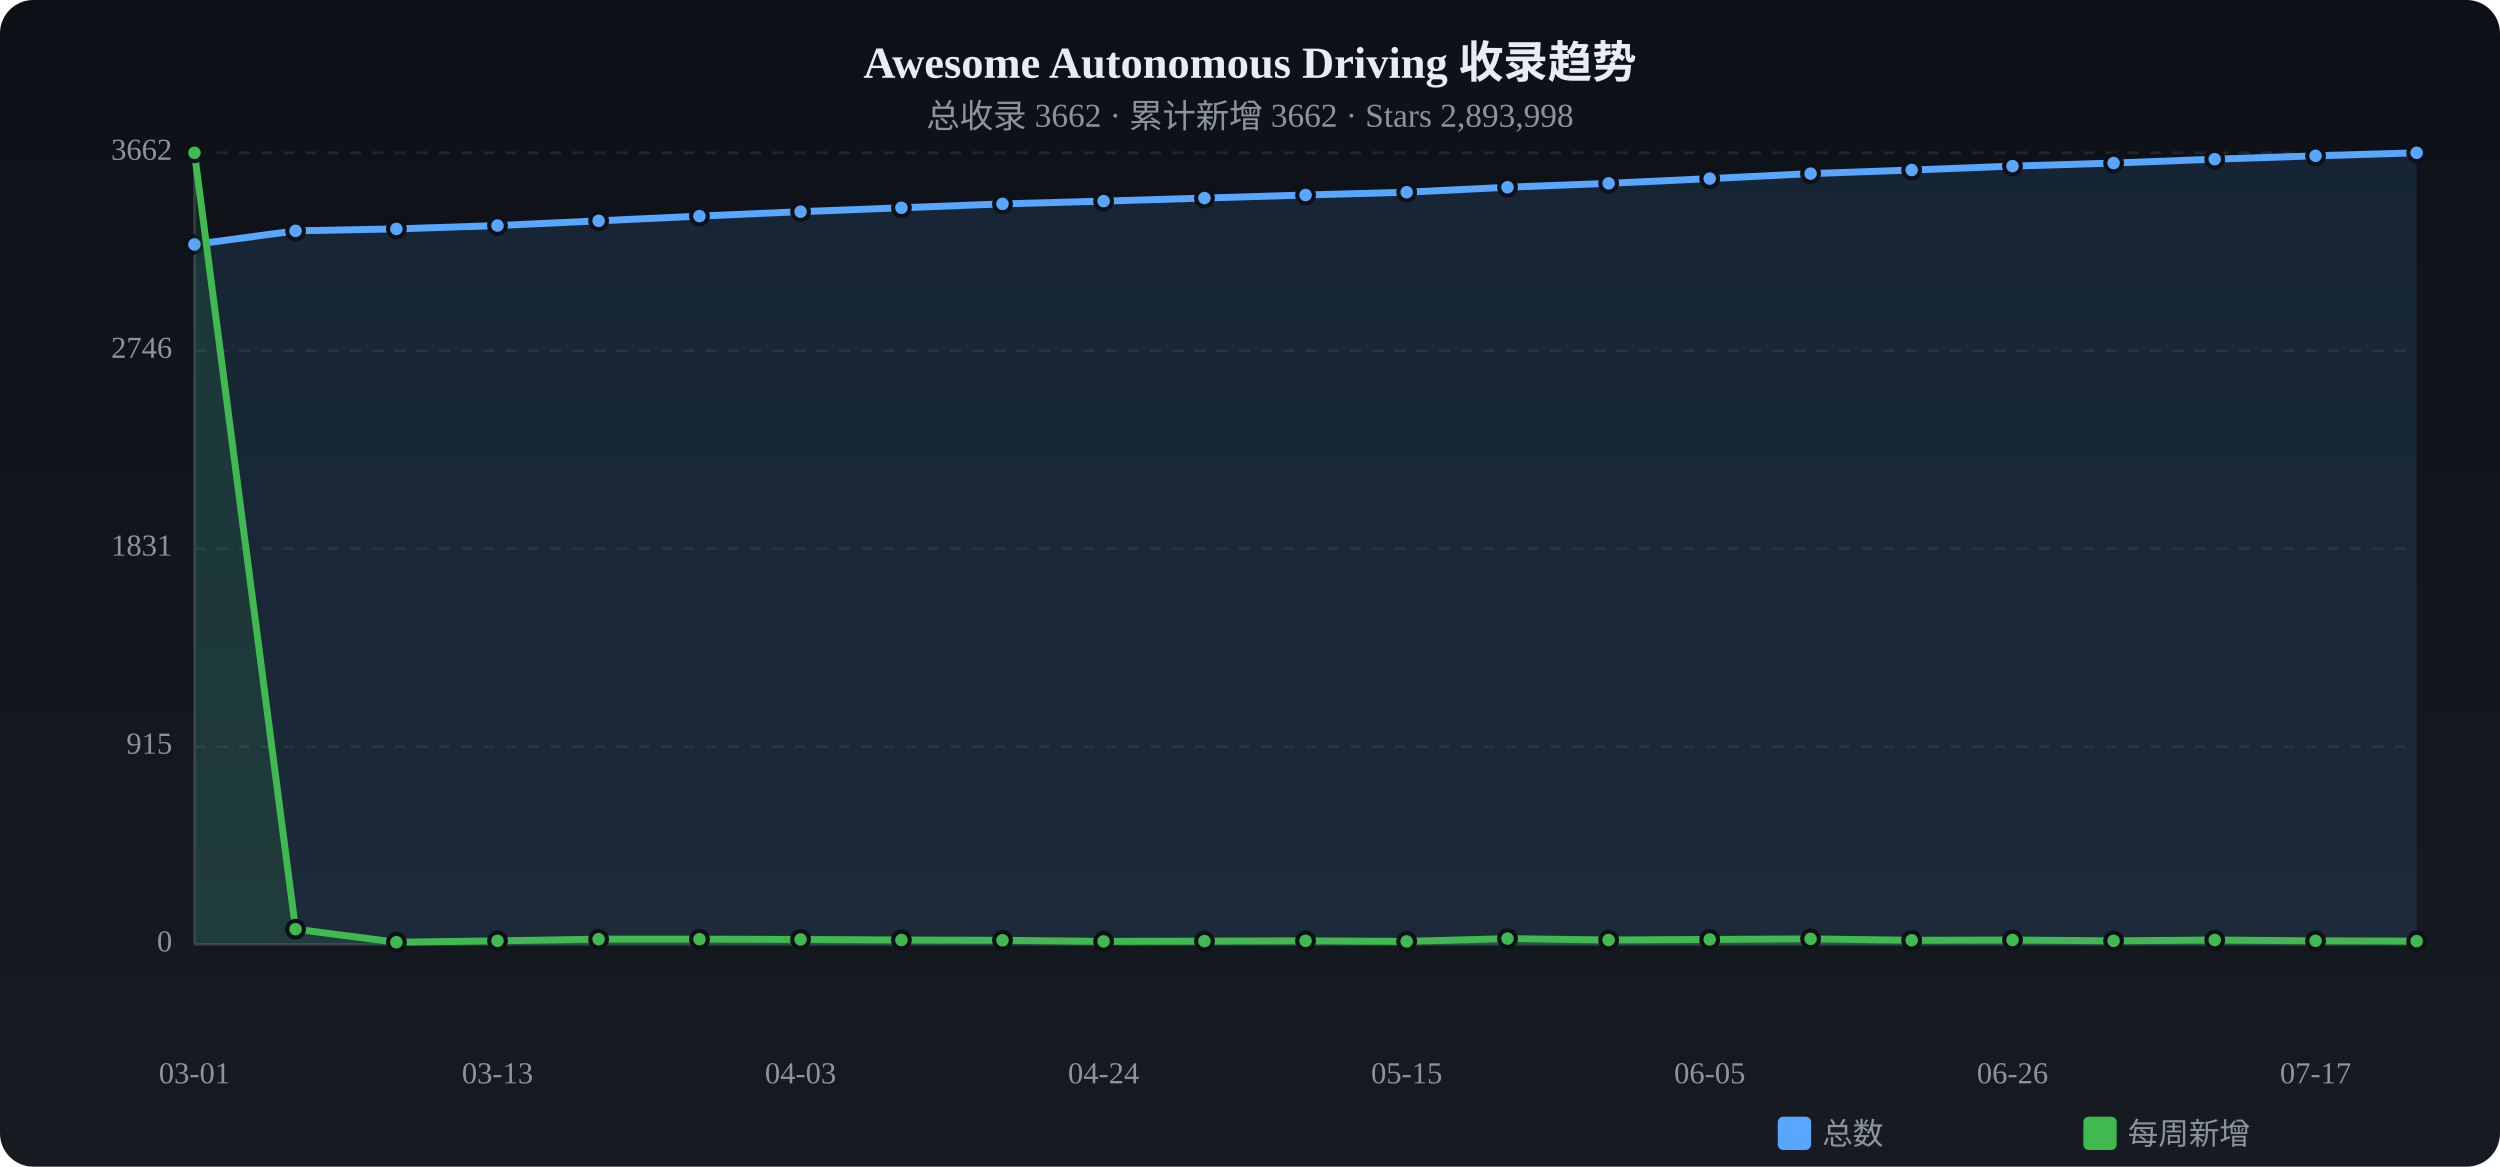
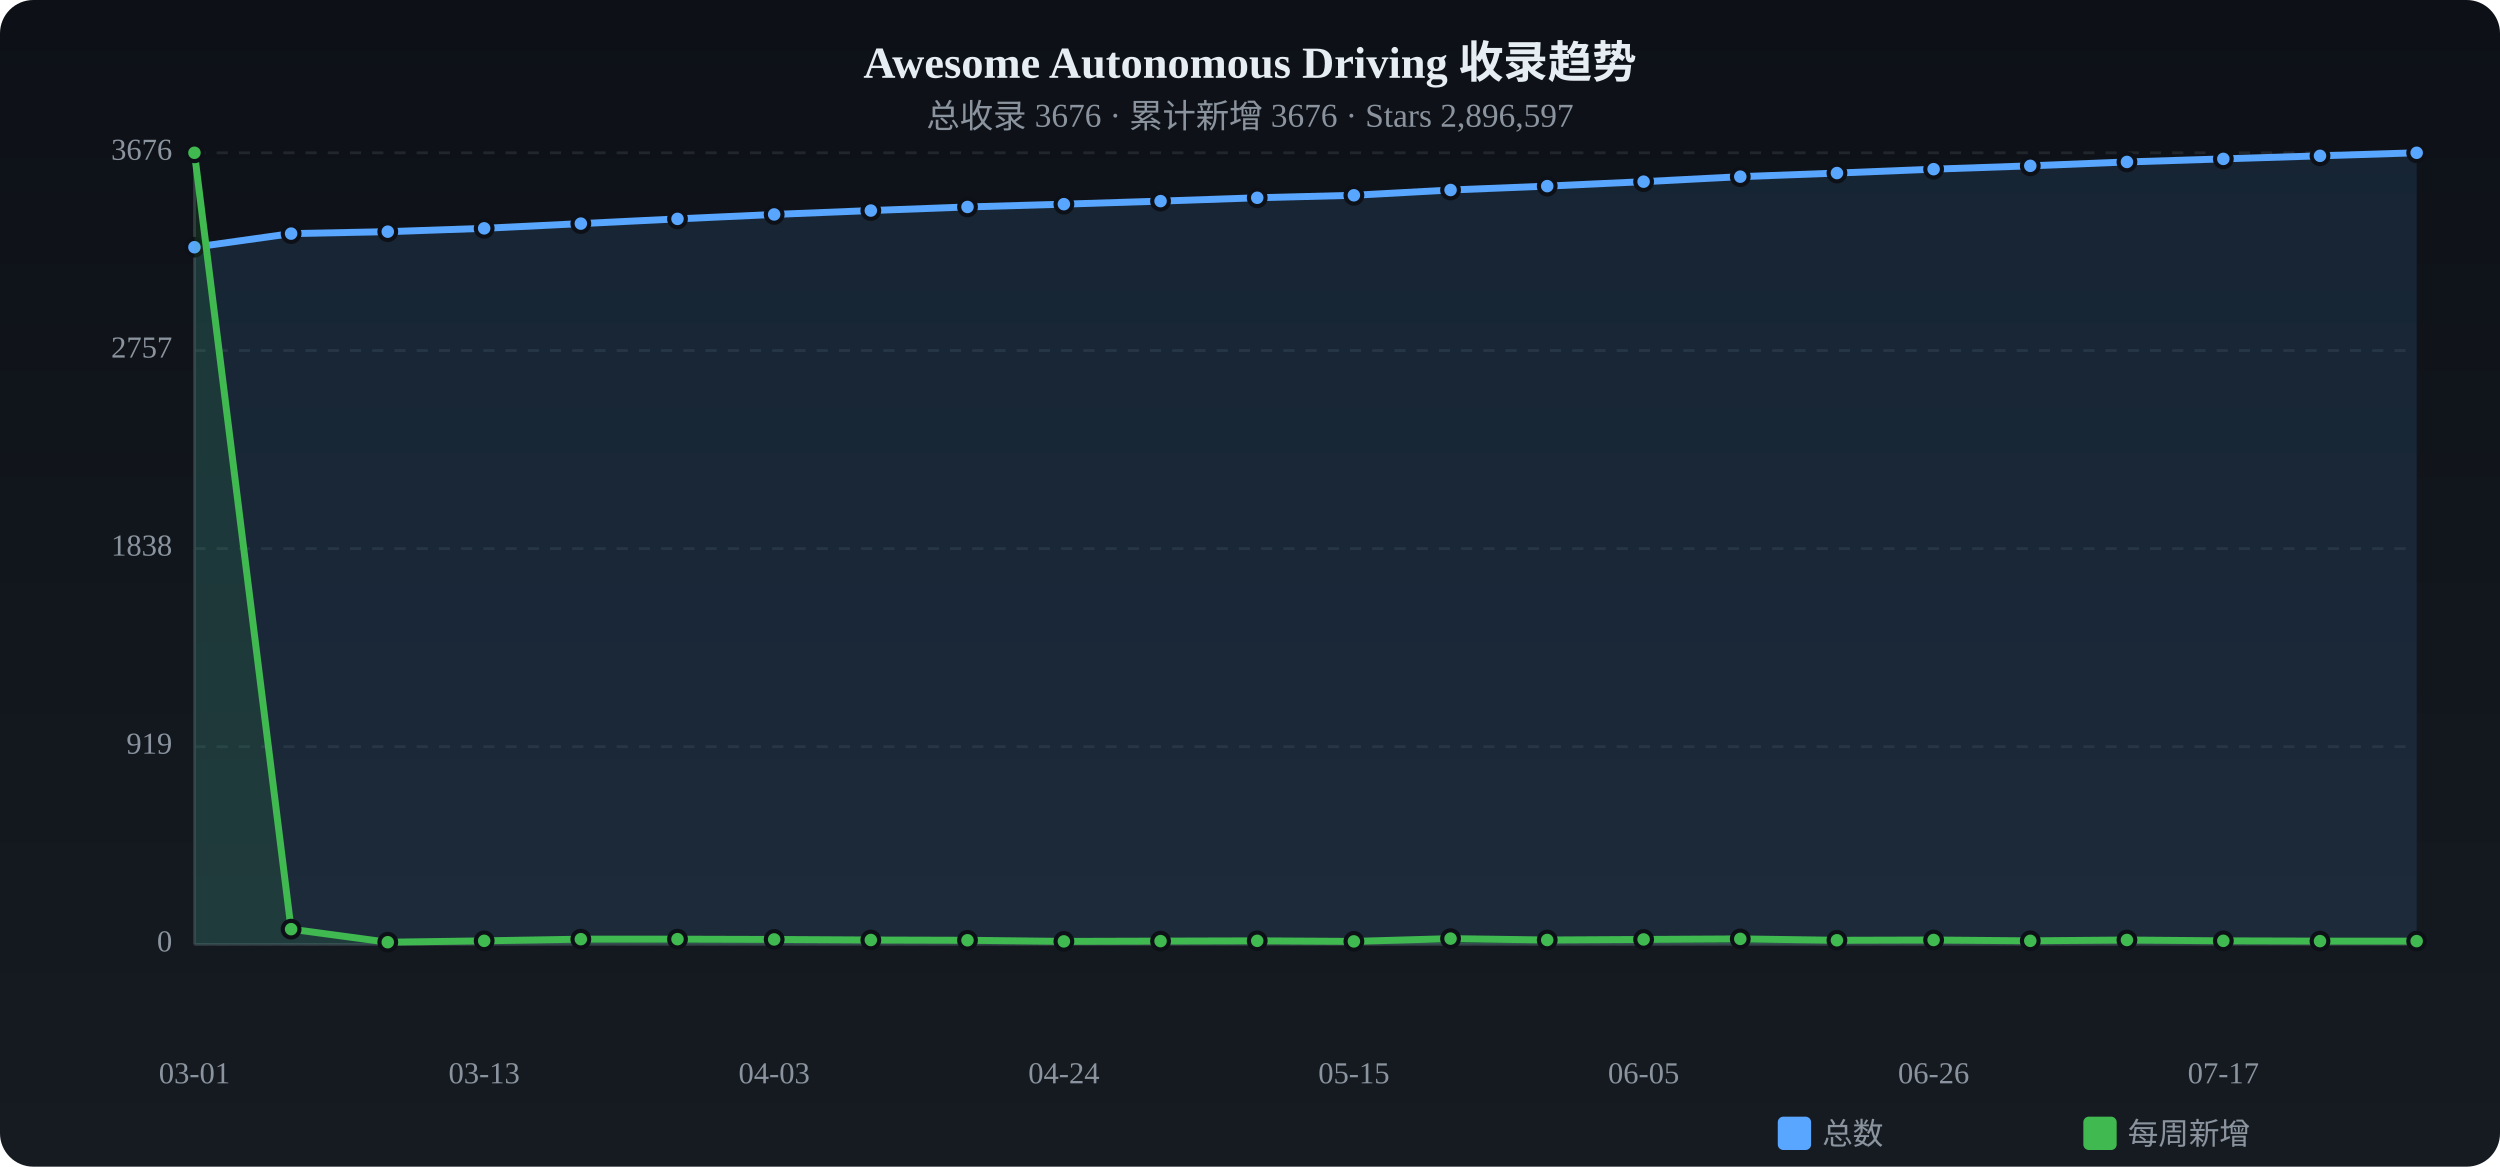
<svg xmlns="http://www.w3.org/2000/svg" viewBox="0 0 900 420" width="900" height="420">
  <defs>
    <linearGradient id="tbg" x1="0%" y1="0%" x2="0%" y2="100%">
      <stop offset="0%" stop-color="#0d1117" />
      <stop offset="100%" stop-color="#161b22" />
    </linearGradient>
  </defs>
  <rect width="900" height="420" rx="12" fill="url(#tbg)" />
  <text x="450.0" y="28" text-anchor="middle" fill="#e6edf3" font-size="16" font-weight="bold">Awesome Autonomous Driving 收录趋势</text>
-   <text x="450.0" y="46" text-anchor="middle" fill="#8b949e" font-size="12">总收录 3662 · 累计新增 3662 · Stars 2,893,998</text>
+   <text x="450.0" y="46" text-anchor="middle" fill="#8b949e" font-size="12">总收录 3676 · 累计新增 3676 · Stars 2,896,597</text>
  <text x="62" y="340.0" text-anchor="end" fill="#8b949e" font-size="11" dominant-baseline="middle">0</text>
  <line x1="70" y1="340.0" x2="870" y2="340.0" stroke="#21262d" stroke-dasharray="4 4" />
-   <text x="62" y="268.8" text-anchor="end" fill="#8b949e" font-size="11" dominant-baseline="middle">915</text>
+   <text x="62" y="268.8" text-anchor="end" fill="#8b949e" font-size="11" dominant-baseline="middle">919</text>
  <line x1="70" y1="268.8" x2="870" y2="268.8" stroke="#21262d" stroke-dasharray="4 4" />
-   <text x="62" y="197.5" text-anchor="end" fill="#8b949e" font-size="11" dominant-baseline="middle">1831</text>
+   <text x="62" y="197.5" text-anchor="end" fill="#8b949e" font-size="11" dominant-baseline="middle">1838</text>
  <line x1="70" y1="197.5" x2="870" y2="197.5" stroke="#21262d" stroke-dasharray="4 4" />
-   <text x="62" y="126.3" text-anchor="end" fill="#8b949e" font-size="11" dominant-baseline="middle">2746</text>
-   <line x1="70" y1="126.3" x2="870" y2="126.3" stroke="#21262d" stroke-dasharray="4 4" />
-   <text x="62" y="55.0" text-anchor="end" fill="#8b949e" font-size="11" dominant-baseline="middle">3662</text>
+   <text x="62" y="126.2" text-anchor="end" fill="#8b949e" font-size="11" dominant-baseline="middle">2757</text>
+   <line x1="70" y1="126.2" x2="870" y2="126.2" stroke="#21262d" stroke-dasharray="4 4" />
+   <text x="62" y="55.0" text-anchor="end" fill="#8b949e" font-size="11" dominant-baseline="middle">3676</text>
  <line x1="70" y1="55.0" x2="870" y2="55.0" stroke="#21262d" stroke-dasharray="4 4" />
  <line x1="70" y1="55" x2="70" y2="340" stroke="#30363d" />
  <line x1="70" y1="340" x2="870" y2="340" stroke="#30363d" />
-   <path d="M70.0,88.0 L106.4,83.1 L142.7,82.4 L179.1,81.2 L215.5,79.5 L251.8,77.8 L288.2,76.2 L324.5,74.8 L360.9,73.4 L397.3,72.4 L433.6,71.3 L470.0,70.2 L506.4,69.2 L542.7,67.4 L579.1,66.0 L615.5,64.3 L651.8,62.5 L688.2,61.2 L724.5,59.8 L760.9,58.7 L797.3,57.3 L833.6,56.1 L870.0,55.0 L870.0,340 L70.0,340 Z" fill="#58a6ff" opacity="0.12" />
-   <polyline points="70.0,88.0 106.4,83.1 142.7,82.4 179.1,81.2 215.5,79.5 251.8,77.8 288.2,76.2 324.5,74.8 360.9,73.4 397.3,72.4 433.6,71.3 470.0,70.2 506.4,69.2 542.7,67.4 579.1,66.0 615.5,64.3 651.8,62.5 688.2,61.2 724.5,59.8 760.9,58.7 797.3,57.3 833.6,56.1 870.0,55.0" fill="none" stroke="#58a6ff" stroke-width="2.5" stroke-linecap="round" stroke-linejoin="round" />
-   <circle cx="70.0" cy="88.0" r="3" fill="#58a6ff" stroke="#0d1117" stroke-width="1.5" />
-   <circle cx="106.4" cy="83.1" r="3" fill="#58a6ff" stroke="#0d1117" stroke-width="1.5" />
-   <circle cx="142.7" cy="82.4" r="3" fill="#58a6ff" stroke="#0d1117" stroke-width="1.5" />
-   <circle cx="179.1" cy="81.2" r="3" fill="#58a6ff" stroke="#0d1117" stroke-width="1.5" />
-   <circle cx="215.5" cy="79.5" r="3" fill="#58a6ff" stroke="#0d1117" stroke-width="1.5" />
-   <circle cx="251.8" cy="77.8" r="3" fill="#58a6ff" stroke="#0d1117" stroke-width="1.5" />
-   <circle cx="288.2" cy="76.2" r="3" fill="#58a6ff" stroke="#0d1117" stroke-width="1.5" />
-   <circle cx="324.5" cy="74.8" r="3" fill="#58a6ff" stroke="#0d1117" stroke-width="1.5" />
-   <circle cx="360.9" cy="73.4" r="3" fill="#58a6ff" stroke="#0d1117" stroke-width="1.5" />
-   <circle cx="397.3" cy="72.4" r="3" fill="#58a6ff" stroke="#0d1117" stroke-width="1.5" />
-   <circle cx="433.6" cy="71.3" r="3" fill="#58a6ff" stroke="#0d1117" stroke-width="1.5" />
-   <circle cx="470.0" cy="70.2" r="3" fill="#58a6ff" stroke="#0d1117" stroke-width="1.5" />
-   <circle cx="506.4" cy="69.2" r="3" fill="#58a6ff" stroke="#0d1117" stroke-width="1.5" />
-   <circle cx="542.7" cy="67.4" r="3" fill="#58a6ff" stroke="#0d1117" stroke-width="1.5" />
-   <circle cx="579.1" cy="66.0" r="3" fill="#58a6ff" stroke="#0d1117" stroke-width="1.5" />
-   <circle cx="615.5" cy="64.3" r="3" fill="#58a6ff" stroke="#0d1117" stroke-width="1.5" />
-   <circle cx="651.8" cy="62.5" r="3" fill="#58a6ff" stroke="#0d1117" stroke-width="1.5" />
-   <circle cx="688.2" cy="61.2" r="3" fill="#58a6ff" stroke="#0d1117" stroke-width="1.5" />
-   <circle cx="724.5" cy="59.8" r="3" fill="#58a6ff" stroke="#0d1117" stroke-width="1.5" />
-   <circle cx="760.9" cy="58.7" r="3" fill="#58a6ff" stroke="#0d1117" stroke-width="1.5" />
-   <circle cx="797.3" cy="57.3" r="3" fill="#58a6ff" stroke="#0d1117" stroke-width="1.5" />
-   <circle cx="833.6" cy="56.1" r="3" fill="#58a6ff" stroke="#0d1117" stroke-width="1.5" />
+   <path d="M70.0,89.0 L104.8,84.1 L139.6,83.4 L174.3,82.2 L209.1,80.5 L243.9,78.8 L278.7,77.2 L313.5,75.8 L348.3,74.5 L383.0,73.5 L417.8,72.4 L452.6,71.2 L487.4,70.3 L522.2,68.4 L557.0,67.0 L591.7,65.4 L626.5,63.6 L661.3,62.3 L696.1,60.9 L730.9,59.7 L765.7,58.3 L800.4,57.2 L835.2,56.1 L870.0,55.0 L870.0,340 L70.0,340 Z" fill="#58a6ff" opacity="0.12" />
+   <polyline points="70.0,89.0 104.8,84.1 139.6,83.4 174.3,82.2 209.1,80.5 243.9,78.8 278.7,77.2 313.5,75.8 348.3,74.5 383.0,73.5 417.8,72.4 452.6,71.2 487.4,70.3 522.2,68.4 557.0,67.0 591.7,65.4 626.5,63.6 661.3,62.3 696.1,60.9 730.9,59.7 765.7,58.3 800.4,57.2 835.2,56.1 870.0,55.0" fill="none" stroke="#58a6ff" stroke-width="2.5" stroke-linecap="round" stroke-linejoin="round" />
+   <circle cx="70.0" cy="89.0" r="3" fill="#58a6ff" stroke="#0d1117" stroke-width="1.5" />
+   <circle cx="104.8" cy="84.1" r="3" fill="#58a6ff" stroke="#0d1117" stroke-width="1.5" />
+   <circle cx="139.6" cy="83.4" r="3" fill="#58a6ff" stroke="#0d1117" stroke-width="1.5" />
+   <circle cx="174.3" cy="82.2" r="3" fill="#58a6ff" stroke="#0d1117" stroke-width="1.5" />
+   <circle cx="209.1" cy="80.5" r="3" fill="#58a6ff" stroke="#0d1117" stroke-width="1.5" />
+   <circle cx="243.9" cy="78.8" r="3" fill="#58a6ff" stroke="#0d1117" stroke-width="1.5" />
+   <circle cx="278.7" cy="77.2" r="3" fill="#58a6ff" stroke="#0d1117" stroke-width="1.5" />
+   <circle cx="313.5" cy="75.8" r="3" fill="#58a6ff" stroke="#0d1117" stroke-width="1.5" />
+   <circle cx="348.3" cy="74.5" r="3" fill="#58a6ff" stroke="#0d1117" stroke-width="1.5" />
+   <circle cx="383.0" cy="73.5" r="3" fill="#58a6ff" stroke="#0d1117" stroke-width="1.5" />
+   <circle cx="417.8" cy="72.4" r="3" fill="#58a6ff" stroke="#0d1117" stroke-width="1.5" />
+   <circle cx="452.6" cy="71.2" r="3" fill="#58a6ff" stroke="#0d1117" stroke-width="1.5" />
+   <circle cx="487.4" cy="70.3" r="3" fill="#58a6ff" stroke="#0d1117" stroke-width="1.5" />
+   <circle cx="522.2" cy="68.4" r="3" fill="#58a6ff" stroke="#0d1117" stroke-width="1.5" />
+   <circle cx="557.0" cy="67.0" r="3" fill="#58a6ff" stroke="#0d1117" stroke-width="1.5" />
+   <circle cx="591.7" cy="65.4" r="3" fill="#58a6ff" stroke="#0d1117" stroke-width="1.5" />
+   <circle cx="626.5" cy="63.6" r="3" fill="#58a6ff" stroke="#0d1117" stroke-width="1.5" />
+   <circle cx="661.3" cy="62.3" r="3" fill="#58a6ff" stroke="#0d1117" stroke-width="1.5" />
+   <circle cx="696.1" cy="60.9" r="3" fill="#58a6ff" stroke="#0d1117" stroke-width="1.5" />
+   <circle cx="730.9" cy="59.7" r="3" fill="#58a6ff" stroke="#0d1117" stroke-width="1.5" />
+   <circle cx="765.7" cy="58.3" r="3" fill="#58a6ff" stroke="#0d1117" stroke-width="1.5" />
+   <circle cx="800.4" cy="57.2" r="3" fill="#58a6ff" stroke="#0d1117" stroke-width="1.5" />
+   <circle cx="835.2" cy="56.1" r="3" fill="#58a6ff" stroke="#0d1117" stroke-width="1.5" />
  <circle cx="870.0" cy="55.0" r="3" fill="#58a6ff" stroke="#0d1117" stroke-width="1.5" />
-   <path d="M70.0,55.0 L106.4,334.5 L142.7,339.2 L179.1,338.7 L215.5,338.1 L251.8,338.1 L288.2,338.2 L324.5,338.4 L360.9,338.5 L397.3,338.9 L433.6,338.8 L470.0,338.7 L506.4,338.9 L542.7,337.9 L579.1,338.4 L615.5,338.2 L651.8,338.0 L688.2,338.5 L724.5,338.4 L760.9,338.7 L797.3,338.4 L833.6,338.7 L870.0,338.8 L870.0,340 L70.0,340 Z" fill="#3fb950" opacity="0.12" />
-   <polyline points="70.0,55.0 106.4,334.5 142.7,339.2 179.1,338.7 215.5,338.1 251.8,338.1 288.2,338.2 324.5,338.4 360.9,338.5 397.3,338.9 433.6,338.8 470.0,338.7 506.4,338.9 542.7,337.9 579.1,338.4 615.5,338.2 651.8,338.0 688.2,338.5 724.5,338.4 760.9,338.7 797.3,338.4 833.6,338.7 870.0,338.8" fill="none" stroke="#3fb950" stroke-width="2.5" stroke-linecap="round" stroke-linejoin="round" />
+   <path d="M70.0,55.0 L104.8,334.5 L139.6,339.2 L174.3,338.7 L209.1,338.1 L243.9,338.1 L278.7,338.2 L313.5,338.4 L348.3,338.5 L383.0,338.9 L417.8,338.8 L452.6,338.7 L487.4,338.9 L522.2,337.9 L557.0,338.4 L591.7,338.2 L626.5,338.0 L661.3,338.5 L696.1,338.4 L730.9,338.7 L765.7,338.4 L800.4,338.7 L835.2,338.8 L870.0,338.8 L870.0,340 L70.0,340 Z" fill="#3fb950" opacity="0.12" />
+   <polyline points="70.0,55.0 104.8,334.5 139.6,339.2 174.3,338.7 209.1,338.1 243.9,338.1 278.7,338.2 313.5,338.4 348.3,338.5 383.0,338.9 417.8,338.8 452.6,338.7 487.4,338.9 522.2,337.9 557.0,338.4 591.7,338.2 626.5,338.0 661.3,338.5 696.1,338.4 730.9,338.7 765.7,338.4 800.4,338.7 835.2,338.8 870.0,338.8" fill="none" stroke="#3fb950" stroke-width="2.5" stroke-linecap="round" stroke-linejoin="round" />
  <circle cx="70.0" cy="55.0" r="3" fill="#3fb950" stroke="#0d1117" stroke-width="1.5" />
-   <circle cx="106.4" cy="334.5" r="3" fill="#3fb950" stroke="#0d1117" stroke-width="1.5" />
-   <circle cx="142.7" cy="339.2" r="3" fill="#3fb950" stroke="#0d1117" stroke-width="1.5" />
-   <circle cx="179.1" cy="338.7" r="3" fill="#3fb950" stroke="#0d1117" stroke-width="1.5" />
-   <circle cx="215.5" cy="338.1" r="3" fill="#3fb950" stroke="#0d1117" stroke-width="1.5" />
-   <circle cx="251.8" cy="338.1" r="3" fill="#3fb950" stroke="#0d1117" stroke-width="1.5" />
-   <circle cx="288.2" cy="338.2" r="3" fill="#3fb950" stroke="#0d1117" stroke-width="1.5" />
-   <circle cx="324.5" cy="338.4" r="3" fill="#3fb950" stroke="#0d1117" stroke-width="1.5" />
-   <circle cx="360.9" cy="338.5" r="3" fill="#3fb950" stroke="#0d1117" stroke-width="1.5" />
-   <circle cx="397.3" cy="338.9" r="3" fill="#3fb950" stroke="#0d1117" stroke-width="1.5" />
-   <circle cx="433.6" cy="338.8" r="3" fill="#3fb950" stroke="#0d1117" stroke-width="1.5" />
-   <circle cx="470.0" cy="338.7" r="3" fill="#3fb950" stroke="#0d1117" stroke-width="1.5" />
-   <circle cx="506.4" cy="338.9" r="3" fill="#3fb950" stroke="#0d1117" stroke-width="1.5" />
-   <circle cx="542.7" cy="337.9" r="3" fill="#3fb950" stroke="#0d1117" stroke-width="1.5" />
-   <circle cx="579.1" cy="338.4" r="3" fill="#3fb950" stroke="#0d1117" stroke-width="1.5" />
-   <circle cx="615.5" cy="338.2" r="3" fill="#3fb950" stroke="#0d1117" stroke-width="1.5" />
-   <circle cx="651.8" cy="338.0" r="3" fill="#3fb950" stroke="#0d1117" stroke-width="1.5" />
-   <circle cx="688.2" cy="338.5" r="3" fill="#3fb950" stroke="#0d1117" stroke-width="1.5" />
-   <circle cx="724.5" cy="338.4" r="3" fill="#3fb950" stroke="#0d1117" stroke-width="1.5" />
-   <circle cx="760.9" cy="338.7" r="3" fill="#3fb950" stroke="#0d1117" stroke-width="1.5" />
-   <circle cx="797.3" cy="338.4" r="3" fill="#3fb950" stroke="#0d1117" stroke-width="1.5" />
-   <circle cx="833.6" cy="338.7" r="3" fill="#3fb950" stroke="#0d1117" stroke-width="1.5" />
+   <circle cx="104.8" cy="334.5" r="3" fill="#3fb950" stroke="#0d1117" stroke-width="1.5" />
+   <circle cx="139.6" cy="339.2" r="3" fill="#3fb950" stroke="#0d1117" stroke-width="1.5" />
+   <circle cx="174.3" cy="338.7" r="3" fill="#3fb950" stroke="#0d1117" stroke-width="1.5" />
+   <circle cx="209.1" cy="338.1" r="3" fill="#3fb950" stroke="#0d1117" stroke-width="1.5" />
+   <circle cx="243.9" cy="338.1" r="3" fill="#3fb950" stroke="#0d1117" stroke-width="1.5" />
+   <circle cx="278.7" cy="338.2" r="3" fill="#3fb950" stroke="#0d1117" stroke-width="1.5" />
+   <circle cx="313.5" cy="338.4" r="3" fill="#3fb950" stroke="#0d1117" stroke-width="1.5" />
+   <circle cx="348.3" cy="338.5" r="3" fill="#3fb950" stroke="#0d1117" stroke-width="1.5" />
+   <circle cx="383.0" cy="338.9" r="3" fill="#3fb950" stroke="#0d1117" stroke-width="1.5" />
+   <circle cx="417.8" cy="338.8" r="3" fill="#3fb950" stroke="#0d1117" stroke-width="1.5" />
+   <circle cx="452.6" cy="338.7" r="3" fill="#3fb950" stroke="#0d1117" stroke-width="1.5" />
+   <circle cx="487.4" cy="338.9" r="3" fill="#3fb950" stroke="#0d1117" stroke-width="1.5" />
+   <circle cx="522.2" cy="337.9" r="3" fill="#3fb950" stroke="#0d1117" stroke-width="1.5" />
+   <circle cx="557.0" cy="338.4" r="3" fill="#3fb950" stroke="#0d1117" stroke-width="1.5" />
+   <circle cx="591.7" cy="338.2" r="3" fill="#3fb950" stroke="#0d1117" stroke-width="1.5" />
+   <circle cx="626.5" cy="338.0" r="3" fill="#3fb950" stroke="#0d1117" stroke-width="1.5" />
+   <circle cx="661.3" cy="338.5" r="3" fill="#3fb950" stroke="#0d1117" stroke-width="1.5" />
+   <circle cx="696.1" cy="338.4" r="3" fill="#3fb950" stroke="#0d1117" stroke-width="1.5" />
+   <circle cx="730.9" cy="338.7" r="3" fill="#3fb950" stroke="#0d1117" stroke-width="1.5" />
+   <circle cx="765.7" cy="338.4" r="3" fill="#3fb950" stroke="#0d1117" stroke-width="1.5" />
+   <circle cx="800.4" cy="338.7" r="3" fill="#3fb950" stroke="#0d1117" stroke-width="1.5" />
+   <circle cx="835.2" cy="338.8" r="3" fill="#3fb950" stroke="#0d1117" stroke-width="1.5" />
  <circle cx="870.0" cy="338.8" r="3" fill="#3fb950" stroke="#0d1117" stroke-width="1.5" />
  <text x="70.0" y="390" text-anchor="middle" fill="#8b949e" font-size="11">03-01</text>
-   <text x="179.1" y="390" text-anchor="middle" fill="#8b949e" font-size="11">03-13</text>
-   <text x="288.2" y="390" text-anchor="middle" fill="#8b949e" font-size="11">04-03</text>
-   <text x="397.3" y="390" text-anchor="middle" fill="#8b949e" font-size="11">04-24</text>
-   <text x="506.4" y="390" text-anchor="middle" fill="#8b949e" font-size="11">05-15</text>
-   <text x="615.5" y="390" text-anchor="middle" fill="#8b949e" font-size="11">06-05</text>
-   <text x="724.5" y="390" text-anchor="middle" fill="#8b949e" font-size="11">06-26</text>
-   <text x="833.6" y="390" text-anchor="middle" fill="#8b949e" font-size="11">07-17</text>
+   <text x="174.3" y="390" text-anchor="middle" fill="#8b949e" font-size="11">03-13</text>
+   <text x="278.7" y="390" text-anchor="middle" fill="#8b949e" font-size="11">04-03</text>
+   <text x="383.0" y="390" text-anchor="middle" fill="#8b949e" font-size="11">04-24</text>
+   <text x="487.4" y="390" text-anchor="middle" fill="#8b949e" font-size="11">05-15</text>
+   <text x="591.7" y="390" text-anchor="middle" fill="#8b949e" font-size="11">06-05</text>
+   <text x="696.1" y="390" text-anchor="middle" fill="#8b949e" font-size="11">06-26</text>
+   <text x="800.4" y="390" text-anchor="middle" fill="#8b949e" font-size="11">07-17</text>
  <rect x="640" y="402" width="12" height="12" rx="2" fill="#58a6ff" />
  <text x="656" y="412" fill="#8b949e" font-size="11">总数</text>
  <rect x="750" y="402" width="12" height="12" rx="2" fill="#3fb950" />
  <text x="766" y="412" fill="#8b949e" font-size="11">每周新增</text>
</svg>
